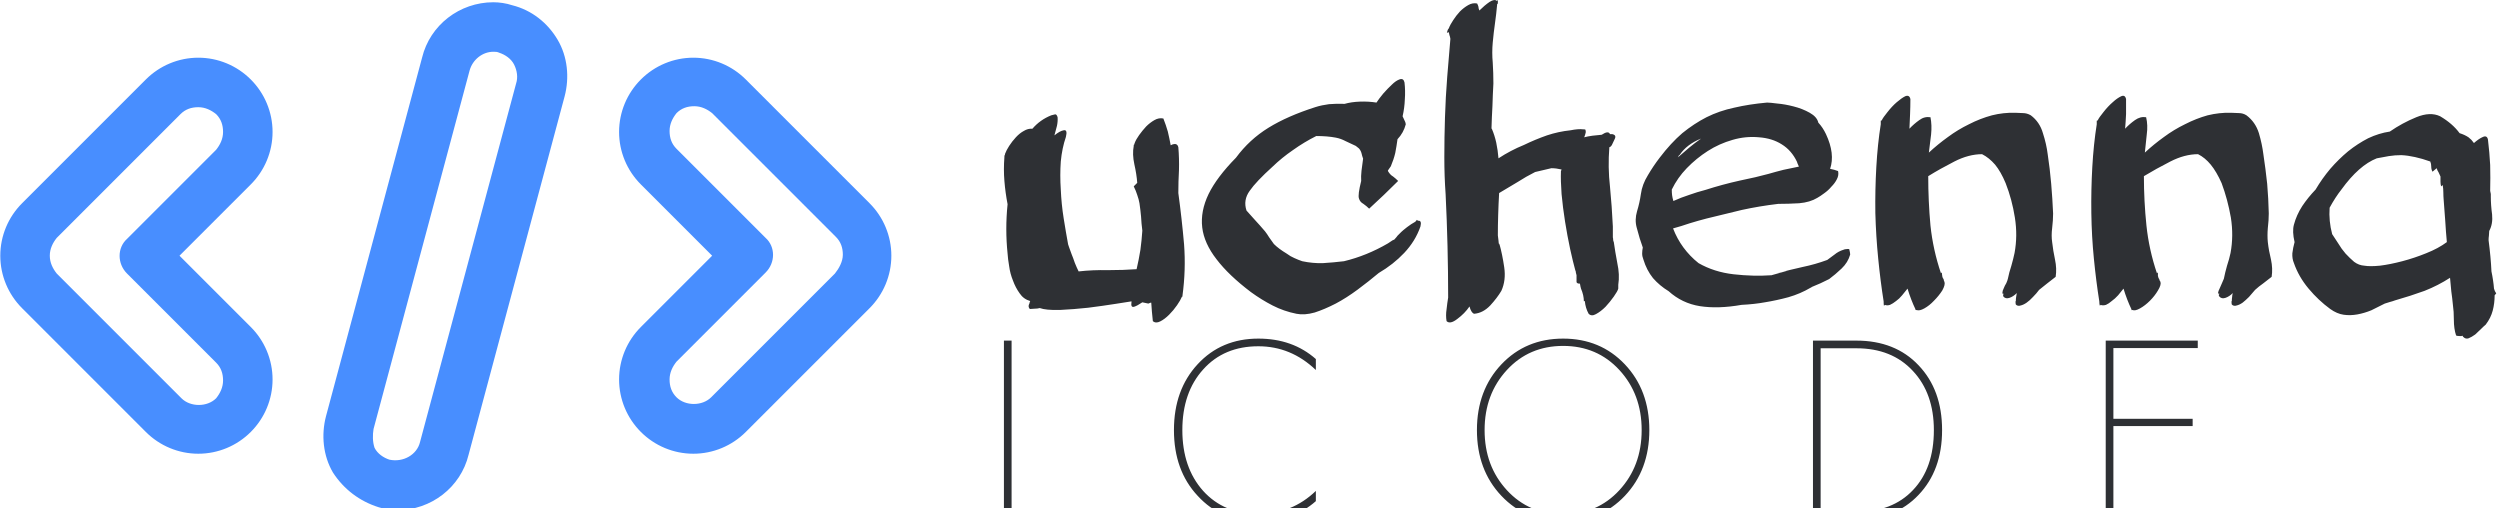
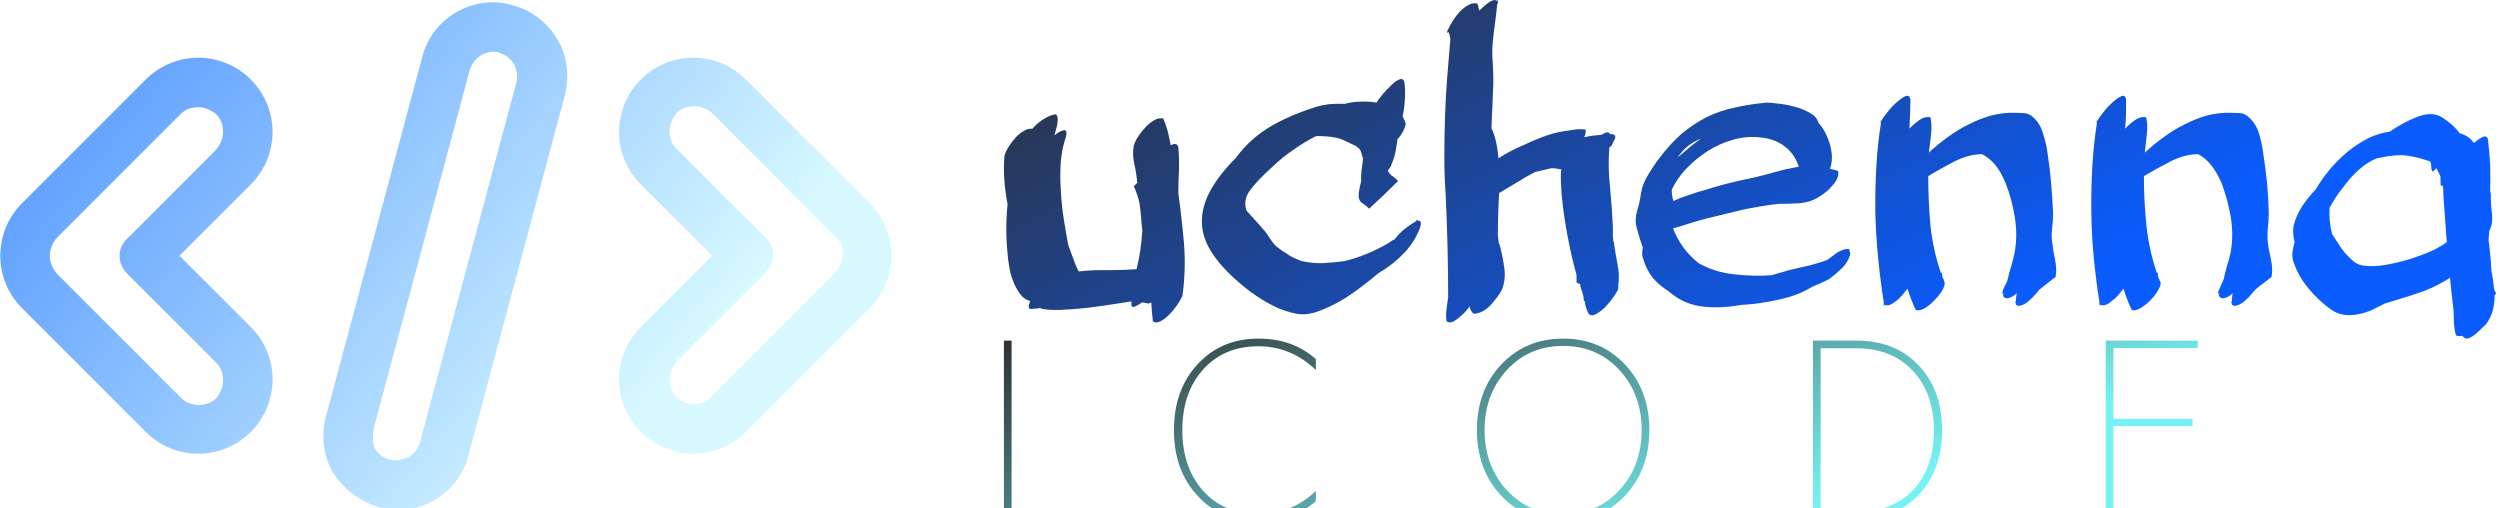
<svg xmlns="http://www.w3.org/2000/svg" data-v-423bf9ae="" viewBox="0 0 443 90" class="iconLeftSlogan">
-   <g data-v-423bf9ae="" id="d8448269-3c63-49e7-bbb9-6b4ccf114a61" fill="#2e3034" transform="matrix(5.644934,0,0,5.644934,175.3827,-4.911092)">
+   <defs data-v-423bf9ae="">
+     <linearGradient data-v-423bf9ae="" gradientTransform="rotate(25)" id="22deb62e-1d31-45cb-be8b-3c73b28c8075" x1="0%" y1="0%" x2="100%" y2="0%">
+       <stop data-v-423bf9ae="" offset="0%" style="stop-color: rgb(46, 48, 52); stop-opacity: 1;" />
+       <stop data-v-423bf9ae="" offset="100%" style="stop-color: rgb(10, 92, 255); stop-opacity: 1;" />
+     </linearGradient>
+   </defs>
+   <g data-v-423bf9ae="" id="3bc347db-381e-459a-b630-01a956bbdb90" fill="url(#22deb62e-1d31-45cb-be8b-3c73b28c8075)" transform="matrix(5.644934,0,0,5.644934,175.3827,-4.911092)">
    <path d="M4.52 6.72L4.63 6.61L4.63 6.61Q4.61 6.34 4.54 6.03L4.54 6.03L4.54 6.03Q4.47 5.71 4.52 5.45L4.52 5.45L4.52 5.42L4.54 5.40L4.54 5.40Q4.54 5.38 4.55 5.36L4.55 5.36L4.55 5.36Q4.59 5.25 4.69 5.11L4.69 5.11L4.69 5.11Q4.79 4.97 4.91 4.84L4.91 4.84L4.91 4.84Q5.03 4.72 5.17 4.64L5.17 4.64L5.17 4.64Q5.31 4.56 5.45 4.59L5.45 4.59L5.45 4.59Q5.53 4.79 5.59 5.00L5.59 5.00L5.59 5.00Q5.64 5.21 5.68 5.43L5.68 5.43L5.68 5.43Q5.75 5.39 5.81 5.39L5.81 5.39L5.81 5.39Q5.88 5.39 5.91 5.46L5.91 5.46L5.92 5.45L5.92 5.45Q5.92 5.46 5.91 5.46L5.91 5.46L5.91 5.46Q5.91 5.46 5.91 5.47L5.91 5.47L5.92 5.49L5.92 5.49Q5.95 5.85 5.94 6.21L5.94 6.21L5.94 6.21Q5.92 6.57 5.92 6.93L5.92 6.93L5.92 6.93Q6.03 7.74 6.10 8.54L6.10 8.54L6.10 8.54Q6.16 9.34 6.05 10.15L6.05 10.15L6.05 10.16L6.05 10.18L6.05 10.18Q6.03 10.18 6.03 10.19L6.03 10.19L6.03 10.19Q5.99 10.29 5.88 10.45L5.88 10.45L5.88 10.45Q5.77 10.61 5.63 10.75L5.63 10.75L5.63 10.75Q5.49 10.89 5.35 10.96L5.35 10.96L5.35 10.96Q5.21 11.03 5.12 10.95L5.12 10.95L5.12 10.95Q5.10 10.79 5.09 10.65L5.09 10.65L5.09 10.65Q5.08 10.51 5.07 10.37L5.07 10.37L5.07 10.37Q5.04 10.37 5.03 10.38L5.03 10.38L5.03 10.38Q5.01 10.39 5.00 10.39L5.00 10.39L4.98 10.40L4.98 10.40Q4.84 10.37 4.79 10.36L4.79 10.36L4.79 10.36Q4.63 10.47 4.53 10.50L4.53 10.50L4.53 10.50Q4.42 10.53 4.45 10.35L4.45 10.35L4.45 10.33L4.45 10.33Q4.33 10.35 3.94 10.41L3.94 10.41L3.94 10.41Q3.56 10.47 3.09 10.53L3.09 10.53L3.09 10.53Q2.63 10.58 2.20 10.60L2.20 10.60L2.20 10.60Q1.76 10.61 1.57 10.54L1.57 10.54L1.57 10.54Q1.50 10.56 1.41 10.56L1.41 10.56L1.41 10.56Q1.33 10.57 1.26 10.57L1.26 10.57L1.26 10.57Q1.20 10.51 1.23 10.43L1.23 10.43L1.23 10.43Q1.25 10.40 1.25 10.37L1.25 10.37L1.25 10.37Q1.26 10.35 1.27 10.32L1.27 10.32L1.27 10.32Q1.06 10.26 0.94 10.08L0.94 10.08L0.94 10.08Q0.81 9.90 0.73 9.68L0.73 9.68L0.73 9.68Q0.64 9.46 0.61 9.23L0.61 9.23L0.61 9.23Q0.57 9.00 0.56 8.83L0.56 8.83L0.56 8.83Q0.48 8.06 0.56 7.28L0.56 7.28L0.56 7.28Q0.49 6.92 0.46 6.55L0.46 6.55L0.46 6.55Q0.43 6.19 0.46 5.80L0.46 5.80L0.46 5.78L0.46 5.78Q0.46 5.75 0.47 5.74L0.47 5.74L0.47 5.74Q0.48 5.73 0.48 5.70L0.48 5.70L0.48 5.70Q0.52 5.59 0.61 5.45L0.61 5.45L0.61 5.45Q0.70 5.31 0.82 5.18L0.82 5.18L0.82 5.18Q0.94 5.05 1.07 4.98L1.07 4.98L1.07 4.98Q1.20 4.90 1.34 4.91L1.34 4.91L1.34 4.91Q1.58 4.63 1.93 4.49L1.93 4.49L1.93 4.49Q2.00 4.47 2.05 4.46L2.05 4.46L2.05 4.46Q2.10 4.45 2.13 4.55L2.13 4.55L2.13 4.55Q2.14 4.68 2.11 4.82L2.11 4.82L2.11 4.82Q2.07 4.97 2.03 5.12L2.03 5.12L2.03 5.12Q2.20 4.98 2.32 4.96L2.32 4.96L2.32 4.96Q2.45 4.93 2.39 5.17L2.39 5.17L2.39 5.17Q2.27 5.52 2.23 5.94L2.23 5.94L2.23 5.94Q2.20 6.37 2.23 6.82L2.23 6.82L2.23 6.82Q2.25 7.28 2.32 7.72L2.32 7.72L2.32 7.72Q2.39 8.16 2.46 8.54L2.46 8.54L2.46 8.54Q2.46 8.54 2.49 8.63L2.49 8.63L2.49 8.63Q2.52 8.72 2.57 8.85L2.57 8.85L2.57 8.85Q2.62 8.97 2.67 9.12L2.67 9.12L2.67 9.12Q2.73 9.27 2.79 9.39L2.79 9.39L2.79 9.39Q3.23 9.34 3.72 9.35L3.72 9.35L3.72 9.35Q4.20 9.35 4.61 9.32L4.61 9.32L4.61 9.32Q4.68 9.02 4.73 8.71L4.73 8.71L4.73 8.71Q4.77 8.41 4.79 8.11L4.79 8.11L4.79 8.11Q4.76 7.88 4.75 7.67L4.75 7.67L4.75 7.67Q4.73 7.45 4.70 7.25L4.70 7.25L4.70 7.25Q4.68 7.13 4.63 6.99L4.63 6.99L4.63 6.99Q4.59 6.86 4.52 6.72L4.52 6.72ZM9.81 9.07L9.81 9.07L9.81 9.07Q10.14 9.14 10.46 9.13L10.46 9.13L10.46 9.13Q10.79 9.11 11.12 9.07L11.12 9.07L11.12 9.07Q11.83 8.90 12.50 8.51L12.50 8.51L12.50 8.51Q12.54 8.48 12.59 8.45L12.59 8.45L12.59 8.45Q12.64 8.41 12.70 8.39L12.70 8.39L12.70 8.39Q12.75 8.33 12.77 8.31L12.77 8.31L12.77 8.31Q12.78 8.29 12.80 8.27L12.80 8.27L12.80 8.27Q12.81 8.26 12.84 8.23L12.84 8.23L12.84 8.23Q12.87 8.20 12.92 8.15L12.92 8.15L12.92 8.15Q12.96 8.11 13.10 8.00L13.10 8.00L13.10 8.00Q13.23 7.90 13.36 7.83L13.36 7.83L13.41 7.77L13.44 7.80L13.44 7.80Q13.57 7.78 13.52 7.98L13.52 7.98L13.52 7.98Q13.36 8.44 13.01 8.81L13.01 8.81L13.01 8.81Q12.67 9.17 12.21 9.44L12.21 9.44L12.21 9.44Q11.90 9.70 11.55 9.96L11.55 9.96L11.55 9.96Q11.20 10.22 10.86 10.40L10.86 10.40L10.86 10.40Q10.51 10.58 10.20 10.68L10.20 10.68L10.20 10.68Q9.88 10.77 9.63 10.72L9.63 10.72L9.63 10.72Q9.23 10.64 8.88 10.46L8.88 10.46L8.88 10.46Q8.53 10.28 8.20 10.04L8.20 10.04L8.20 10.04Q7.50 9.51 7.12 9.01L7.12 9.01L7.12 9.01Q6.73 8.51 6.67 8.01L6.67 8.01L6.67 8.01Q6.61 7.50 6.87 6.96L6.87 6.96L6.87 6.96Q7.13 6.43 7.73 5.82L7.73 5.82L7.73 5.82Q8.15 5.25 8.75 4.88L8.75 4.88L8.75 4.88Q9.35 4.51 10.23 4.23L10.23 4.23L10.23 4.23Q10.42 4.17 10.65 4.14L10.65 4.14L10.65 4.14Q10.89 4.12 11.14 4.13L11.14 4.13L11.14 4.13Q11.35 4.07 11.62 4.06L11.62 4.06L11.62 4.06Q11.89 4.05 12.14 4.09L12.14 4.09L12.14 4.09Q12.21 3.98 12.35 3.81L12.35 3.81L12.35 3.81Q12.49 3.65 12.62 3.53L12.62 3.53L12.62 3.53Q12.75 3.40 12.87 3.36L12.87 3.36L12.87 3.36Q12.99 3.32 13.02 3.46L13.02 3.46L13.02 3.46Q13.05 3.72 13.03 3.99L13.03 3.99L13.03 3.99Q13.02 4.26 12.96 4.52L12.96 4.52L12.96 4.52Q12.99 4.59 13.02 4.65L13.02 4.65L13.02 4.65Q13.05 4.70 13.06 4.77L13.06 4.77L13.06 4.77Q12.99 5.04 12.80 5.24L12.80 5.24L12.80 5.24Q12.77 5.46 12.73 5.67L12.73 5.67L12.73 5.67Q12.68 5.88 12.59 6.09L12.59 6.09L12.50 6.22L12.50 6.24L12.50 6.24Q12.57 6.36 12.66 6.41L12.66 6.41L12.66 6.41Q12.74 6.47 12.82 6.55L12.82 6.55L12.82 6.55Q12.59 6.78 12.37 6.99L12.37 6.99L12.37 6.99Q12.15 7.20 11.91 7.42L11.91 7.42L11.91 7.42Q11.83 7.34 11.73 7.27L11.73 7.27L11.73 7.27Q11.62 7.21 11.59 7.10L11.59 7.10L11.59 7.10Q11.55 6.99 11.66 6.55L11.66 6.55L11.66 6.55Q11.65 6.41 11.67 6.23L11.67 6.23L11.67 6.23Q11.69 6.05 11.72 5.85L11.72 5.85L11.72 5.85Q11.69 5.77 11.67 5.68L11.67 5.68L11.67 5.68Q11.65 5.60 11.59 5.53L11.59 5.53L11.59 5.53Q11.56 5.50 11.54 5.49L11.54 5.49L11.54 5.49Q11.52 5.47 11.49 5.45L11.49 5.45L11.49 5.45Q11.33 5.38 11.17 5.30L11.17 5.30L11.17 5.30Q11.02 5.22 10.86 5.19L10.86 5.19L10.86 5.19Q10.60 5.14 10.25 5.14L10.25 5.14L10.25 5.14Q9.87 5.33 9.52 5.58L9.52 5.58L9.52 5.58Q9.17 5.82 8.88 6.10L8.88 6.10L8.88 6.10Q8.36 6.57 8.16 6.86L8.16 6.86L8.16 6.86Q7.95 7.15 8.06 7.48L8.06 7.48L8.06 7.48Q8.18 7.62 8.32 7.77L8.32 7.77L8.32 7.77Q8.46 7.92 8.64 8.13L8.64 8.13L8.64 8.13Q8.71 8.22 8.77 8.32L8.77 8.32L8.77 8.32Q8.83 8.41 8.92 8.53L8.92 8.53L8.92 8.53Q9.07 8.68 9.32 8.83L9.32 8.83L9.32 8.83Q9.44 8.92 9.56 8.97L9.56 8.97L9.56 8.97Q9.69 9.03 9.81 9.07ZM14.46 2.09L14.46 2.09L14.46 2.09Q14.45 2.02 14.43 1.97L14.43 1.97L14.43 1.97Q14.42 1.92 14.41 1.88L14.41 1.88L14.35 1.90L14.35 1.90Q14.36 1.88 14.37 1.83L14.37 1.83L14.37 1.83Q14.38 1.79 14.41 1.76L14.41 1.76L14.41 1.76Q14.45 1.65 14.55 1.50L14.55 1.50L14.55 1.50Q14.64 1.36 14.76 1.23L14.76 1.23L14.76 1.23Q14.88 1.11 15.02 1.03L15.02 1.03L15.02 1.03Q15.16 0.95 15.30 0.98L15.30 0.98L15.30 0.98Q15.33 1.04 15.34 1.08L15.34 1.08L15.34 1.08Q15.34 1.13 15.37 1.20L15.37 1.20L15.37 1.20Q15.53 1.04 15.69 0.93L15.69 0.93L15.69 0.93Q15.85 0.83 15.92 0.90L15.92 0.90L15.95 0.87L15.95 0.99L15.93 0.99L15.93 0.99Q15.90 1.32 15.86 1.60L15.86 1.60L15.86 1.60Q15.82 1.88 15.79 2.20L15.79 2.20L15.79 2.20Q15.76 2.52 15.79 2.84L15.79 2.84L15.79 2.84Q15.81 3.16 15.81 3.49L15.81 3.49L15.81 3.49Q15.79 3.85 15.78 4.20L15.78 4.20L15.78 4.20Q15.76 4.55 15.75 4.91L15.75 4.91L15.76 4.91L15.76 4.91Q15.85 5.12 15.90 5.35L15.90 5.35L15.90 5.35Q15.95 5.59 15.97 5.84L15.97 5.84L15.97 5.84Q16.35 5.59 16.77 5.42L16.77 5.42L16.77 5.42Q17.12 5.25 17.49 5.12L17.49 5.12L17.49 5.12Q17.85 5.00 18.23 4.96L18.23 4.96L18.23 4.96Q18.48 4.91 18.63 4.93L18.63 4.93L18.65 4.93L18.65 4.93Q18.66 4.93 18.67 4.93L18.67 4.93L18.67 4.93Q18.68 4.94 18.70 4.94L18.70 4.94L18.70 4.94Q18.72 5.01 18.70 5.06L18.70 5.06L18.70 5.06Q18.69 5.11 18.66 5.18L18.66 5.18L18.66 5.18Q18.77 5.15 18.92 5.13L18.92 5.13L18.92 5.13Q19.07 5.11 19.21 5.10L19.21 5.10L19.21 5.10Q19.42 4.96 19.47 5.08L19.47 5.08L19.54 5.08L19.54 5.08Q19.68 5.11 19.62 5.23L19.62 5.23L19.62 5.23Q19.56 5.35 19.53 5.42L19.53 5.42L19.53 5.42Q19.52 5.43 19.51 5.45L19.51 5.45L19.51 5.45Q19.50 5.46 19.49 5.47L19.49 5.47L19.49 5.47Q19.47 5.49 19.45 5.49L19.45 5.49L19.45 5.49Q19.40 6.12 19.47 6.73L19.47 6.73L19.47 6.73Q19.53 7.35 19.56 7.98L19.56 7.98L19.56 8.32L19.56 8.32Q19.57 8.36 19.57 8.40L19.57 8.40L19.57 8.40Q19.57 8.43 19.59 8.47L19.59 8.47L19.59 8.47Q19.63 8.76 19.70 9.13L19.70 9.13L19.70 9.13Q19.78 9.49 19.73 9.81L19.73 9.81L19.73 9.93L19.73 9.93Q19.71 10.01 19.59 10.18L19.59 10.18L19.59 10.18Q19.47 10.35 19.33 10.50L19.33 10.50L19.33 10.50Q19.18 10.65 19.03 10.73L19.03 10.73L19.03 10.73Q18.89 10.81 18.80 10.72L18.80 10.72L18.80 10.72Q18.70 10.54 18.68 10.32L18.68 10.32L18.68 10.32Q18.66 10.32 18.65 10.33L18.65 10.33L18.65 10.33Q18.65 10.14 18.56 9.93L18.56 9.93L18.56 9.93Q18.55 9.88 18.54 9.85L18.54 9.85L18.54 9.85Q18.54 9.81 18.52 9.77L18.52 9.77L18.52 9.77Q18.49 9.77 18.47 9.77L18.47 9.77L18.47 9.77Q18.44 9.76 18.42 9.73L18.42 9.73L18.42 9.51L18.42 9.51Q18.41 9.46 18.40 9.43L18.40 9.43L18.40 9.43Q18.40 9.39 18.38 9.35L18.38 9.35L18.38 9.35Q18.31 9.10 18.22 8.69L18.22 8.69L18.22 8.69Q18.13 8.27 18.06 7.83L18.06 7.83L18.06 7.83Q17.99 7.39 17.95 6.96L17.95 6.96L17.95 6.96Q17.92 6.54 17.93 6.26L17.93 6.26L17.93 6.24L17.93 6.24Q17.93 6.23 17.94 6.22L17.94 6.22L17.94 6.22Q17.95 6.20 17.95 6.19L17.95 6.19L17.95 6.19Q17.78 6.15 17.63 6.15L17.63 6.15L17.12 6.27L17.12 6.27Q16.84 6.41 16.56 6.59L16.56 6.59L16.56 6.59Q16.28 6.76 15.99 6.93L15.99 6.93L15.99 6.93Q15.97 7.28 15.96 7.62L15.96 7.62L15.96 7.62Q15.95 7.95 15.95 8.26L15.95 8.26L15.95 8.26Q15.96 8.34 15.97 8.42L15.97 8.42L15.97 8.42Q15.97 8.50 16.00 8.58L16.00 8.58L16.00 8.58Q15.99 8.55 15.99 8.53L15.99 8.53L15.99 8.53Q15.99 8.50 16.00 8.53L16.00 8.53L16.00 8.53Q16.09 8.85 16.15 9.26L16.15 9.26L16.15 9.26Q16.21 9.67 16.06 10.00L16.06 10.00L16.06 10.00Q15.93 10.22 15.71 10.46L15.71 10.46L15.71 10.46Q15.48 10.70 15.20 10.72L15.20 10.72L15.20 10.72Q15.11 10.68 15.06 10.49L15.06 10.49L15.06 10.49Q14.91 10.71 14.68 10.88L14.68 10.88L14.68 10.88Q14.45 11.06 14.34 10.95L14.34 10.95L14.34 10.95Q14.31 10.77 14.34 10.58L14.34 10.58L14.34 10.58Q14.36 10.39 14.39 10.21L14.39 10.21L14.39 10.21Q14.39 8.60 14.31 6.96L14.31 6.96L14.31 6.96Q14.27 6.41 14.27 5.81L14.27 5.81L14.27 5.81Q14.27 5.19 14.29 4.56L14.29 4.56L14.29 4.56Q14.31 3.92 14.36 3.29L14.36 3.29L14.36 3.29Q14.41 2.66 14.46 2.09ZM24.40 4.09L24.40 4.09L24.40 4.09Q24.49 4.09 24.72 4.12L24.72 4.12L24.72 4.12Q24.96 4.14 25.23 4.21L25.23 4.21L25.23 4.21Q25.51 4.28 25.74 4.41L25.74 4.41L25.74 4.41Q25.97 4.54 26.01 4.72L26.01 4.72L26.01 4.72Q26.15 4.87 26.25 5.08L26.25 5.08L26.25 5.08Q26.54 5.70 26.38 6.17L26.38 6.17L26.38 6.17Q26.45 6.19 26.51 6.20L26.51 6.20L26.51 6.20Q26.57 6.22 26.63 6.24L26.63 6.24L26.63 6.24Q26.66 6.37 26.59 6.50L26.59 6.50L26.59 6.50Q26.53 6.62 26.42 6.73L26.42 6.73L26.42 6.73Q26.32 6.85 26.19 6.94L26.19 6.94L26.19 6.94Q26.07 7.03 25.98 7.08L25.98 7.08L25.98 7.08Q25.75 7.22 25.41 7.25L25.41 7.25L25.41 7.25Q25.07 7.27 24.75 7.27L24.75 7.27L24.75 7.27Q24.16 7.34 23.61 7.46L23.61 7.46L23.61 7.46Q23.06 7.59 22.50 7.73L22.50 7.73L22.50 7.73Q22.23 7.80 21.97 7.88L21.97 7.88L21.97 7.88Q21.71 7.97 21.45 8.04L21.45 8.04L21.45 8.04Q21.70 8.69 22.25 9.13L22.25 9.13L22.25 9.13Q22.74 9.41 23.35 9.48L23.35 9.48L23.35 9.48Q23.97 9.55 24.54 9.51L24.54 9.51L25.00 9.38L25.00 9.38Q25.03 9.37 24.98 9.38L24.98 9.38L24.98 9.38Q24.93 9.39 24.86 9.41L24.86 9.41L24.86 9.41Q24.79 9.42 24.74 9.44L24.74 9.44L24.74 9.44Q24.70 9.45 24.74 9.44L24.74 9.44L24.74 9.44Q25.12 9.34 25.52 9.25L25.52 9.25L25.52 9.25Q25.91 9.17 26.29 9.03L26.29 9.03L26.29 9.03Q26.40 8.95 26.52 8.86L26.52 8.86L26.52 8.86Q26.64 8.76 26.80 8.71L26.80 8.71L26.80 8.71Q26.84 8.69 26.89 8.69L26.89 8.69L26.89 8.69Q26.94 8.68 26.98 8.69L26.98 8.69L26.98 8.69Q27.01 8.81 27.01 8.86L27.01 8.86L27.01 8.86Q26.94 9.11 26.74 9.30L26.74 9.30L26.74 9.30Q26.54 9.49 26.35 9.63L26.35 9.63L26.35 9.63Q26.08 9.77 25.80 9.88L25.80 9.88L25.80 9.88Q25.79 9.90 25.77 9.90L25.77 9.90L25.77 9.90Q25.45 10.09 25.07 10.20L25.07 10.20L25.07 10.20Q24.70 10.30 24.33 10.36L24.33 10.36L24.33 10.36Q24.00 10.42 23.60 10.44L23.60 10.44L23.60 10.44Q22.86 10.57 22.29 10.48L22.29 10.48L22.29 10.48Q21.73 10.39 21.31 10.01L21.31 10.01L21.31 10.01Q21.03 9.84 20.82 9.60L20.82 9.60L20.82 9.60Q20.62 9.35 20.52 9.02L20.52 9.02L20.52 9.02Q20.48 8.92 20.48 8.83L20.48 8.83L20.48 8.83Q20.48 8.74 20.50 8.64L20.50 8.64L20.50 8.64Q20.40 8.37 20.31 8.02L20.31 8.02L20.31 8.02Q20.24 7.77 20.32 7.50L20.32 7.50L20.32 7.50Q20.40 7.24 20.44 6.96L20.44 6.96L20.44 6.96Q20.48 6.66 20.66 6.37L20.66 6.37L20.66 6.37Q20.83 6.08 21.03 5.82L21.03 5.82L21.03 5.82Q21.38 5.36 21.74 5.05L21.74 5.05L21.74 5.05Q22.11 4.75 22.50 4.55L22.50 4.55L22.50 4.55Q22.90 4.35 23.37 4.25L23.37 4.25L23.37 4.25Q23.84 4.14 24.40 4.09ZM21.41 6.82L21.41 6.82L21.41 6.82Q21.41 6.92 21.42 7L21.42 7L21.42 7Q21.43 7.08 21.46 7.18L21.46 7.18L21.46 7.18Q21.70 7.07 21.95 6.99L21.95 6.99L21.95 6.99Q22.20 6.90 22.47 6.83L22.47 6.83L22.47 6.83Q23.00 6.66 23.54 6.54L23.54 6.54L23.54 6.54Q24.08 6.43 24.44 6.33L24.44 6.33L24.44 6.33Q24.68 6.26 24.92 6.20L24.92 6.20L24.92 6.20Q25.16 6.15 25.40 6.10L25.40 6.10L25.40 6.10Q25.38 6.06 25.37 6.03L25.37 6.03L25.37 6.03Q25.35 5.99 25.34 5.95L25.34 5.95L25.34 5.95Q25.17 5.59 24.86 5.40L24.86 5.40L24.86 5.40Q24.56 5.21 24.15 5.18L24.15 5.18L24.15 5.18Q23.73 5.14 23.32 5.26L23.32 5.26L23.32 5.26Q22.90 5.38 22.54 5.61L22.54 5.61L22.54 5.61Q22.18 5.84 21.88 6.15L21.88 6.15L21.88 6.15Q21.59 6.45 21.41 6.82ZM21.59 5.82L21.59 5.82L21.59 5.82Q21.77 5.66 21.95 5.51L21.95 5.51L21.95 5.51Q22.13 5.36 22.33 5.22L22.33 5.22L22.33 5.22Q21.88 5.40 21.66 5.73L21.66 5.73L21.66 5.73Q21.63 5.75 21.62 5.77L21.62 5.77L21.62 5.77Q21.62 5.80 21.59 5.82ZM31.15 5.71L31.15 5.71L31.15 5.71Q30.73 5.71 30.28 5.94L30.28 5.94L30.28 5.94Q29.83 6.17 29.46 6.40L29.46 6.40L29.46 6.40Q29.46 7.18 29.53 7.95L29.53 7.95L29.53 7.95Q29.61 8.71 29.86 9.45L29.86 9.45L29.89 9.42L29.89 9.42Q29.89 9.49 29.90 9.53L29.90 9.53L29.90 9.53Q29.90 9.56 29.92 9.60L29.92 9.60L29.92 9.60Q29.95 9.63 29.95 9.67L29.95 9.67L29.95 9.67Q29.96 9.69 29.96 9.70L29.96 9.70L29.96 9.70Q29.96 9.70 29.97 9.72L29.97 9.72L29.97 9.72Q30.00 9.81 29.90 9.99L29.90 9.99L29.90 9.99Q29.79 10.16 29.64 10.31L29.64 10.31L29.64 10.31Q29.50 10.46 29.34 10.55L29.34 10.55L29.34 10.55Q29.18 10.64 29.09 10.60L29.09 10.60L29.08 10.61L29.08 10.61Q29.08 10.60 29.06 10.60L29.06 10.60L29.06 10.60Q29.06 10.60 29.06 10.58L29.06 10.58L29.06 10.58Q28.92 10.29 28.81 9.93L28.81 9.93L28.81 9.93Q28.74 10.02 28.64 10.14L28.64 10.14L28.64 10.14Q28.55 10.25 28.45 10.32L28.45 10.32L28.45 10.32Q28.35 10.40 28.26 10.44L28.26 10.44L28.26 10.44Q28.17 10.47 28.10 10.44L28.10 10.44L28.07 10.47L28.07 10.47Q28.06 10.43 28.06 10.33L28.06 10.33L28.06 10.33Q27.96 9.70 27.89 8.99L27.89 8.99L27.89 8.99Q27.82 8.29 27.80 7.56L27.80 7.56L27.80 7.56Q27.79 6.83 27.83 6.12L27.83 6.12L27.83 6.12Q27.87 5.40 27.97 4.77L27.97 4.77L27.97 4.66L27.97 4.66Q27.97 4.66 28 4.65L28 4.65L28 4.65Q28.04 4.56 28.18 4.39L28.18 4.39L28.18 4.39Q28.32 4.21 28.47 4.08L28.47 4.08L28.47 4.08Q28.62 3.95 28.74 3.89L28.74 3.89L28.74 3.89Q28.87 3.84 28.90 3.98L28.90 3.98L28.90 3.98Q28.90 4.21 28.89 4.45L28.89 4.45L28.89 4.45Q28.88 4.68 28.87 4.91L28.87 4.91L28.87 4.91Q29.01 4.76 29.18 4.64L29.18 4.64L29.18 4.64Q29.34 4.52 29.53 4.55L29.53 4.55L29.53 4.55Q29.58 4.80 29.55 5.09L29.55 5.09L29.55 5.09Q29.51 5.38 29.48 5.66L29.48 5.66L29.48 5.66Q29.76 5.40 30.08 5.17L30.08 5.17L30.08 5.17Q30.39 4.94 30.74 4.77L30.74 4.77L30.74 4.77Q31.09 4.59 31.46 4.49L31.46 4.49L31.46 4.49Q31.82 4.40 32.19 4.41L32.19 4.41L32.19 4.41Q32.30 4.41 32.43 4.42L32.43 4.42L32.43 4.42Q32.56 4.42 32.68 4.49L32.68 4.49L32.68 4.49Q32.96 4.70 33.06 5.05L33.06 5.05L33.06 5.05Q33.17 5.39 33.21 5.71L33.21 5.71L33.21 5.71Q33.28 6.17 33.32 6.64L33.32 6.64L33.32 6.64Q33.36 7.11 33.38 7.57L33.38 7.57L33.38 7.57Q33.38 7.78 33.35 8.03L33.35 8.03L33.35 8.03Q33.32 8.27 33.35 8.47L33.35 8.47L33.35 8.47Q33.38 8.74 33.44 9.02L33.44 9.02L33.44 9.02Q33.50 9.30 33.46 9.56L33.46 9.56L33.46 9.56Q33.32 9.67 33.19 9.77L33.19 9.77L33.19 9.77Q33.07 9.86 32.94 9.97L32.94 9.97L32.94 9.97Q32.86 10.08 32.75 10.19L32.75 10.19L32.75 10.19Q32.65 10.30 32.55 10.37L32.55 10.37L32.55 10.37Q32.45 10.44 32.36 10.46L32.36 10.46L32.36 10.46Q32.27 10.49 32.21 10.43L32.21 10.43L32.21 10.43Q32.20 10.40 32.20 10.33L32.20 10.33L32.21 10.32L32.21 10.32Q32.21 10.25 32.22 10.19L32.22 10.19L32.22 10.19Q32.23 10.14 32.24 10.07L32.24 10.07L32.24 10.07Q32.13 10.18 32.01 10.22L32.01 10.22L32.01 10.22Q31.89 10.26 31.82 10.18L31.82 10.18L31.82 10.18Q31.81 10.16 31.81 10.12L31.81 10.12L31.84 10.09L31.84 10.09Q31.78 10.11 31.79 10.05L31.79 10.05L31.79 10.05Q31.79 10.00 31.83 9.92L31.83 9.92L31.83 9.92Q31.86 9.84 31.91 9.76L31.91 9.76L31.91 9.76Q31.95 9.67 31.96 9.62L31.96 9.62L31.96 9.62Q32.00 9.42 32.07 9.21L32.07 9.21L32.07 9.21Q32.13 9.00 32.17 8.81L32.17 8.81L32.17 8.81Q32.27 8.27 32.18 7.70L32.18 7.70L32.18 7.70Q32.09 7.13 31.89 6.62L31.89 6.62L31.89 6.62Q31.74 6.26 31.56 6.04L31.56 6.04L31.56 6.04Q31.37 5.82 31.15 5.71ZM37.93 5.71L37.93 5.71L37.93 5.71Q37.51 5.71 37.06 5.94L37.06 5.94L37.06 5.94Q36.61 6.17 36.23 6.40L36.23 6.40L36.23 6.40Q36.23 7.18 36.31 7.95L36.31 7.95L36.31 7.95Q36.39 8.71 36.64 9.45L36.64 9.45L36.67 9.42L36.67 9.42Q36.67 9.49 36.67 9.53L36.67 9.53L36.67 9.53Q36.68 9.56 36.69 9.60L36.69 9.60L36.69 9.60Q36.72 9.63 36.72 9.67L36.72 9.67L36.72 9.67Q36.74 9.69 36.74 9.70L36.74 9.70L36.74 9.70Q36.74 9.70 36.75 9.72L36.75 9.72L36.75 9.72Q36.78 9.81 36.67 9.99L36.67 9.99L36.67 9.99Q36.57 10.16 36.42 10.31L36.42 10.31L36.42 10.31Q36.27 10.46 36.11 10.55L36.11 10.55L36.11 10.55Q35.95 10.64 35.87 10.60L35.87 10.60L35.85 10.61L35.85 10.61Q35.85 10.60 35.84 10.60L35.84 10.60L35.84 10.60Q35.84 10.60 35.84 10.58L35.84 10.58L35.84 10.58Q35.70 10.29 35.59 9.93L35.59 9.93L35.59 9.93Q35.52 10.02 35.42 10.14L35.42 10.14L35.42 10.14Q35.32 10.25 35.22 10.32L35.22 10.32L35.22 10.32Q35.13 10.40 35.04 10.44L35.04 10.44L35.04 10.44Q34.94 10.47 34.87 10.44L34.87 10.44L34.85 10.47L34.85 10.47Q34.83 10.43 34.83 10.33L34.83 10.33L34.83 10.33Q34.73 9.70 34.66 8.99L34.66 8.99L34.66 8.99Q34.59 8.29 34.58 7.56L34.58 7.56L34.58 7.56Q34.57 6.83 34.61 6.12L34.61 6.12L34.61 6.12Q34.65 5.40 34.75 4.77L34.75 4.77L34.75 4.66L34.75 4.66Q34.75 4.66 34.78 4.65L34.78 4.65L34.78 4.65Q34.82 4.56 34.96 4.39L34.96 4.39L34.96 4.39Q35.10 4.21 35.25 4.08L35.25 4.08L35.25 4.08Q35.39 3.95 35.52 3.89L35.52 3.89L35.52 3.89Q35.64 3.84 35.67 3.98L35.67 3.98L35.67 3.98Q35.67 4.21 35.67 4.45L35.67 4.45L35.67 4.45Q35.66 4.68 35.64 4.91L35.64 4.91L35.64 4.91Q35.78 4.76 35.95 4.64L35.95 4.64L35.95 4.64Q36.12 4.52 36.30 4.55L36.30 4.55L36.30 4.55Q36.36 4.80 36.32 5.09L36.32 5.09L36.32 5.09Q36.29 5.38 36.26 5.66L36.26 5.66L36.26 5.66Q36.54 5.40 36.86 5.17L36.86 5.17L36.86 5.17Q37.17 4.94 37.52 4.77L37.52 4.77L37.52 4.77Q37.87 4.59 38.23 4.49L38.23 4.49L38.23 4.49Q38.60 4.40 38.96 4.41L38.96 4.41L38.96 4.41Q39.07 4.41 39.21 4.42L39.21 4.42L39.21 4.42Q39.34 4.42 39.45 4.49L39.45 4.49L39.45 4.49Q39.73 4.70 39.84 5.05L39.84 5.05L39.84 5.05Q39.94 5.39 39.98 5.71L39.98 5.71L39.98 5.71Q40.05 6.17 40.10 6.64L40.10 6.64L40.10 6.64Q40.14 7.11 40.15 7.57L40.15 7.57L40.15 7.57Q40.15 7.78 40.12 8.03L40.12 8.03L40.12 8.03Q40.10 8.27 40.12 8.47L40.12 8.47L40.12 8.47Q40.15 8.74 40.22 9.02L40.22 9.02L40.22 9.02Q40.28 9.30 40.24 9.56L40.24 9.56L40.24 9.56Q40.10 9.67 39.97 9.77L39.97 9.77L39.97 9.77Q39.84 9.86 39.72 9.97L39.72 9.97L39.72 9.97Q39.63 10.08 39.53 10.19L39.53 10.19L39.53 10.19Q39.42 10.30 39.33 10.37L39.33 10.37L39.33 10.37Q39.23 10.44 39.14 10.46L39.14 10.46L39.14 10.46Q39.05 10.49 38.99 10.43L38.99 10.43L38.99 10.43Q38.98 10.40 38.98 10.33L38.98 10.33L38.99 10.32L38.99 10.32Q38.99 10.25 39.00 10.19L39.00 10.19L39.00 10.19Q39.00 10.14 39.02 10.07L39.02 10.07L39.02 10.07Q38.91 10.18 38.79 10.22L38.79 10.22L38.79 10.22Q38.67 10.26 38.60 10.18L38.60 10.18L38.60 10.18Q38.58 10.16 38.58 10.12L38.58 10.12L38.61 10.09L38.61 10.09Q38.56 10.11 38.56 10.05L38.56 10.05L38.56 10.05Q38.57 10.00 38.61 9.92L38.61 9.92L38.61 9.92Q38.64 9.84 38.68 9.76L38.68 9.76L38.68 9.76Q38.72 9.67 38.74 9.62L38.74 9.62L38.74 9.62Q38.78 9.42 38.84 9.21L38.84 9.21L38.84 9.21Q38.91 9.00 38.95 8.81L38.95 8.81L38.95 8.81Q39.05 8.27 38.96 7.70L38.96 7.70L38.96 7.70Q38.86 7.13 38.67 6.62L38.67 6.62L38.67 6.62Q38.51 6.26 38.33 6.04L38.33 6.04L38.33 6.04Q38.15 5.82 37.93 5.71ZM41.62 6.82L41.62 6.82L41.62 6.82Q41.82 6.48 42.08 6.17L42.08 6.17L42.08 6.17Q42.34 5.87 42.64 5.62L42.64 5.62L42.64 5.62Q42.94 5.38 43.27 5.21L43.27 5.21L43.27 5.21Q43.61 5.05 43.95 5.00L43.95 5.00L43.95 5.00Q44.34 4.73 44.78 4.55L44.78 4.55L44.78 4.55Q45.22 4.37 45.53 4.52L45.53 4.52L45.53 4.52Q45.92 4.75 46.14 5.05L46.14 5.05L46.14 5.05Q46.30 5.10 46.42 5.18L46.42 5.18L46.42 5.18Q46.47 5.22 46.51 5.26L46.51 5.26L46.51 5.26Q46.55 5.31 46.59 5.36L46.59 5.36L46.59 5.36Q46.75 5.22 46.87 5.17L46.87 5.17L46.87 5.17Q47.00 5.11 47.03 5.25L47.03 5.25L47.03 5.25Q47.08 5.66 47.10 6.05L47.10 6.05L47.10 6.05Q47.11 6.45 47.10 6.86L47.10 6.86L47.10 6.86Q47.11 6.92 47.12 6.96L47.12 6.96L47.12 6.96Q47.12 7 47.12 7.04L47.12 7.04L47.12 7.04Q47.12 7.31 47.16 7.60L47.16 7.60L47.16 7.60Q47.19 7.90 47.07 8.12L47.07 8.12L47.07 8.12Q47.07 8.19 47.06 8.27L47.06 8.27L47.06 8.27Q47.05 8.34 47.05 8.41L47.05 8.41L47.05 8.41Q47.12 8.95 47.14 9.39L47.14 9.39L47.14 9.39Q47.17 9.53 47.19 9.67L47.19 9.67L47.19 9.67Q47.21 9.80 47.22 9.93L47.22 9.93L47.22 9.93Q47.24 10.01 47.29 10.08L47.29 10.08L47.24 10.14L47.24 10.14Q47.24 10.39 47.18 10.62L47.18 10.62L47.18 10.62Q47.12 10.85 46.96 11.06L46.96 11.06L46.96 11.06Q46.91 11.10 46.82 11.19L46.82 11.19L46.82 11.19Q46.73 11.28 46.63 11.37L46.63 11.37L46.63 11.37Q46.52 11.45 46.42 11.49L46.42 11.49L46.42 11.49Q46.33 11.52 46.26 11.45L46.26 11.45L46.26 11.45Q46.24 11.44 46.24 11.42L46.24 11.42L46.24 11.42Q46.24 11.42 46.23 11.41L46.23 11.41L46.23 11.41Q46.21 11.41 46.20 11.42L46.20 11.42L46.16 11.42L46.16 11.42Q46.06 11.42 46.03 11.40L46.03 11.40L46.03 11.40Q45.96 11.19 45.96 10.91L45.96 10.91L45.96 10.91Q45.96 10.64 45.93 10.44L45.93 10.44L45.93 10.44Q45.91 10.23 45.88 10.02L45.88 10.02L45.88 10.02Q45.86 9.81 45.84 9.59L45.84 9.59L45.84 9.59Q45.47 9.83 45.04 10.00L45.04 10.00L45.04 10.00Q44.60 10.16 44.11 10.30L44.11 10.30L44.11 10.30Q44.03 10.33 43.95 10.35L43.95 10.35L43.95 10.35Q43.88 10.37 43.79 10.40L43.79 10.40L43.79 10.40Q43.58 10.51 43.37 10.61L43.37 10.61L43.37 10.61Q43.15 10.70 42.93 10.74L42.93 10.74L42.93 10.74Q42.71 10.78 42.50 10.75L42.50 10.75L42.50 10.75Q42.29 10.72 42.08 10.57L42.08 10.57L42.08 10.57Q41.71 10.30 41.40 9.93L41.40 9.93L41.40 9.93Q41.09 9.56 40.94 9.13L40.94 9.13L40.94 9.13Q40.88 8.99 40.89 8.82L40.89 8.82L40.89 8.82Q40.91 8.65 40.96 8.47L40.96 8.47L40.96 8.47Q40.88 8.13 40.94 7.92L40.94 7.92L40.94 7.92Q41.02 7.62 41.20 7.34L41.20 7.34L41.20 7.34Q41.38 7.07 41.62 6.82ZM43.15 9.21L43.15 9.21L43.15 9.21Q43.32 9.24 43.64 9.21L43.64 9.21L43.64 9.21Q43.96 9.17 44.34 9.07L44.34 9.07L44.34 9.07Q44.72 8.97 45.09 8.82L45.09 8.82L45.09 8.82Q45.47 8.67 45.74 8.47L45.74 8.47L45.74 8.47Q45.71 8.15 45.69 7.81L45.69 7.81L45.69 7.81Q45.67 7.48 45.64 7.14L45.64 7.14L45.64 7.14Q45.63 7.03 45.63 6.92L45.63 6.92L45.63 6.92Q45.63 6.79 45.61 6.68L45.61 6.68L45.56 6.72L45.56 6.72Q45.54 6.65 45.54 6.57L45.54 6.57L45.54 6.57Q45.54 6.48 45.54 6.41L45.54 6.41L45.54 6.41Q45.51 6.34 45.48 6.28L45.48 6.28L45.48 6.28Q45.44 6.22 45.42 6.15L45.42 6.15L45.29 6.26L45.29 6.26Q45.25 6.19 45.25 6.10L45.25 6.10L45.25 6.10Q45.25 6.01 45.22 5.94L45.22 5.94L45.22 5.94Q44.97 5.85 44.74 5.80L44.74 5.80L44.74 5.80Q44.52 5.75 44.31 5.74L44.31 5.74L44.31 5.74Q44.11 5.74 43.92 5.77L43.92 5.77L43.92 5.77Q43.74 5.80 43.54 5.84L43.54 5.84L43.54 5.84Q42.98 6.06 42.43 6.82L42.43 6.82L42.43 6.82Q42.24 7.06 42.06 7.39L42.06 7.39L42.06 7.39Q42.03 7.81 42.14 8.22L42.14 8.22L42.14 8.22Q42.22 8.34 42.33 8.51L42.33 8.51L42.33 8.51Q42.43 8.68 42.56 8.83L42.56 8.83L42.56 8.83Q42.69 8.97 42.83 9.09L42.83 9.09L42.83 9.09Q42.98 9.20 43.15 9.21Z" />
  </g>
-   <g data-v-423bf9ae="" id="d2b67695-5a67-49ec-8189-e6b2617745cd" transform="matrix(1.754386,0,0,1.754386,-8.719293,-42.40702)" stroke="none" fill="#488eff">
+   <defs data-v-423bf9ae="">
+     <linearGradient data-v-423bf9ae="" gradientTransform="rotate(25)" id="d87d0ce1-c998-4d61-8139-8eded1d425f5" x1="0%" y1="0%" x2="100%" y2="0%">
+       <stop data-v-423bf9ae="" offset="0%" style="stop-color: rgb(72, 142, 255); stop-opacity: 1;" />
+       <stop data-v-423bf9ae="" offset="100%" style="stop-color: rgb(215, 249, 255); stop-opacity: 1;" />
+     </linearGradient>
+   </defs>
+   <g data-v-423bf9ae="" id="f8d3618c-5821-48e3-9952-99d4216f8e86" transform="matrix(1.754386,0,0,1.754386,-8.719293,-42.40702)" stroke="none" fill="url(#d87d0ce1-c998-4d61-8139-8eded1d425f5)">
    <path d="M30.3 42.8c1.4-1.4 2.2-3.3 2.2-5.3s-.8-3.9-2.2-5.3C28.9 30.8 27 30 25 30s-3.9.8-5.3 2.2L7.2 44.7C5.8 46.1 5 48 5 50s.8 3.9 2.2 5.3l12.5 12.5C21.1 69.2 23 70 25 70s3.9-.8 5.3-2.2c1.4-1.4 2.2-3.3 2.2-5.3s-.8-3.9-2.2-5.3L25 51.9 23.1 50l1.9-1.9 5.3-5.3zm-12.5 9l9 9c.5.5.7 1.1.7 1.8s-.3 1.3-.7 1.8c-.9.9-2.6.9-3.5 0L10.7 51.8c-.4-.5-.7-1.1-.7-1.8s.3-1.3.7-1.8l12.5-12.5c.5-.5 1.1-.7 1.8-.7s1.3.3 1.8.7c.5.5.7 1.1.7 1.8s-.3 1.3-.7 1.8l-9 9c-1 .9-1 2.5 0 3.5zM80.3 32.2C78.9 30.8 77 30 75 30s-3.9.8-5.3 2.2c-1.4 1.4-2.2 3.3-2.2 5.3s.8 3.9 2.2 5.3l5.3 5.3 1.9 1.9-1.9 1.9-5.3 5.3c-1.4 1.4-2.2 3.3-2.2 5.3s.8 3.9 2.2 5.3C71.1 69.2 73 70 75 70s3.9-.8 5.3-2.2l12.5-12.5C94.2 53.9 95 52 95 50s-.8-3.9-2.2-5.3L80.3 32.2zm9 19.6L76.8 64.3c-.9.9-2.6.9-3.5 0-.5-.5-.7-1.1-.7-1.8s.3-1.3.7-1.8l9-9c1-1 1-2.6 0-3.5l-9-9c-.5-.5-.7-1.1-.7-1.8s.3-1.3.7-1.8c.5-.5 1.1-.7 1.8-.7s1.3.3 1.8.7l12.5 12.5c.5.5.7 1.1.7 1.8s-.4 1.4-.8 1.9zM43.2 75.4c.6.2 1.3.3 1.9.3 3.4 0 6.4-2.3 7.2-5.6L62 33.9c.5-1.9.3-4-.7-5.7-1-1.7-2.6-3-4.6-3.5-.6-.2-1.3-.3-1.9-.3-3.4 0-6.4 2.3-7.2 5.6l-9.7 36.2c-.5 1.9-.3 4 .7 5.7 1.1 1.7 2.7 2.9 4.6 3.5zm-.5-7.9l9.7-36.2c.3-1.1 1.3-1.9 2.4-1.9.2 0 .4 0 .6.1.6.2 1.2.6 1.5 1.2.3.6.4 1.3.2 1.9l-9.7 36.2c-.3 1.3-1.7 2.1-3.1 1.8-.6-.2-1.2-.6-1.5-1.2-.2-.6-.2-1.3-.1-1.9z" />
  </g>
-   <g data-v-423bf9ae="" id="11e76e1f-116c-4bae-b4db-34ee644a6d57" fill="#2e3034" transform="matrix(3.236187,0,0,3.236187,174.0437,51.29466)">
+   <defs data-v-423bf9ae="">
+     <linearGradient data-v-423bf9ae="" gradientTransform="rotate(25)" id="fea347ea-174a-407f-b85b-597069603d96" x1="0%" y1="0%" x2="100%" y2="0%">
+       <stop data-v-423bf9ae="" offset="0%" style="stop-color: rgb(46, 48, 52); stop-opacity: 1;" />
+       <stop data-v-423bf9ae="" offset="100%" style="stop-color: rgb(117, 243, 244); stop-opacity: 1;" />
+     </linearGradient>
+   </defs>
+   <g data-v-423bf9ae="" id="99cdace4-2369-4ef3-a2a7-31533d30eae8" fill="url(#fea347ea-174a-407f-b85b-597069603d96)" transform="matrix(3.236187,0,0,3.236187,174.0437,51.29466)">
    <path d="M1.19 2.80L1.19 12.60L1.61 12.60L1.61 2.80ZM10.96 7.70C10.96 6.33 11.34 5.22 12.10 4.38C12.86 3.53 13.87 3.11 15.12 3.11C16.31 3.11 17.36 3.54 18.27 4.41L18.27 3.81C17.42 3.06 16.37 2.69 15.12 2.69C13.77 2.69 12.66 3.16 11.80 4.09C10.93 5.03 10.50 6.23 10.50 7.70C10.50 9.17 10.93 10.37 11.80 11.30C12.66 12.24 13.77 12.71 15.12 12.71C16.37 12.71 17.42 12.34 18.27 11.59L18.27 11.03C17.40 11.87 16.35 12.29 15.12 12.29C13.87 12.29 12.86 11.87 12.10 11.03C11.34 10.18 10.96 9.07 10.96 7.70ZM27.51 7.70C27.51 6.38 27.92 5.29 28.73 4.41C29.54 3.53 30.57 3.09 31.81 3.09C33.05 3.09 34.08 3.53 34.89 4.41C35.70 5.29 36.11 6.38 36.11 7.70C36.11 9.02 35.70 10.11 34.89 10.99C34.08 11.87 33.05 12.31 31.81 12.31C30.57 12.31 29.54 11.87 28.73 10.99C27.92 10.11 27.51 9.02 27.51 7.70ZM27.09 7.70C27.09 9.16 27.54 10.36 28.43 11.30C29.32 12.24 30.45 12.71 31.81 12.71C33.17 12.71 34.30 12.24 35.19 11.30C36.08 10.36 36.53 9.16 36.53 7.70C36.53 6.24 36.08 5.04 35.19 4.10C34.30 3.16 33.17 2.69 31.81 2.69C30.45 2.69 29.32 3.16 28.43 4.10C27.54 5.04 27.09 6.24 27.09 7.70ZM45.49 2.80L45.49 12.60L47.87 12.60C49.28 12.60 50.42 12.15 51.27 11.25C52.13 10.35 52.56 9.17 52.56 7.70C52.56 6.23 52.13 5.05 51.27 4.15C50.42 3.25 49.28 2.80 47.87 2.80ZM45.91 3.22L47.87 3.22C49.16 3.22 50.19 3.63 50.96 4.46C51.73 5.28 52.11 6.37 52.11 7.70C52.11 9.09 51.73 10.18 50.97 10.98C50.22 11.78 49.18 12.18 47.87 12.18L45.91 12.18ZM61.94 7.48L66.28 7.48L66.28 7.08L61.94 7.08L61.94 3.21L66.56 3.21L66.56 2.80L61.52 2.80L61.52 12.60L66.56 12.60L66.56 12.19L61.94 12.19Z" />
  </g>
</svg>
